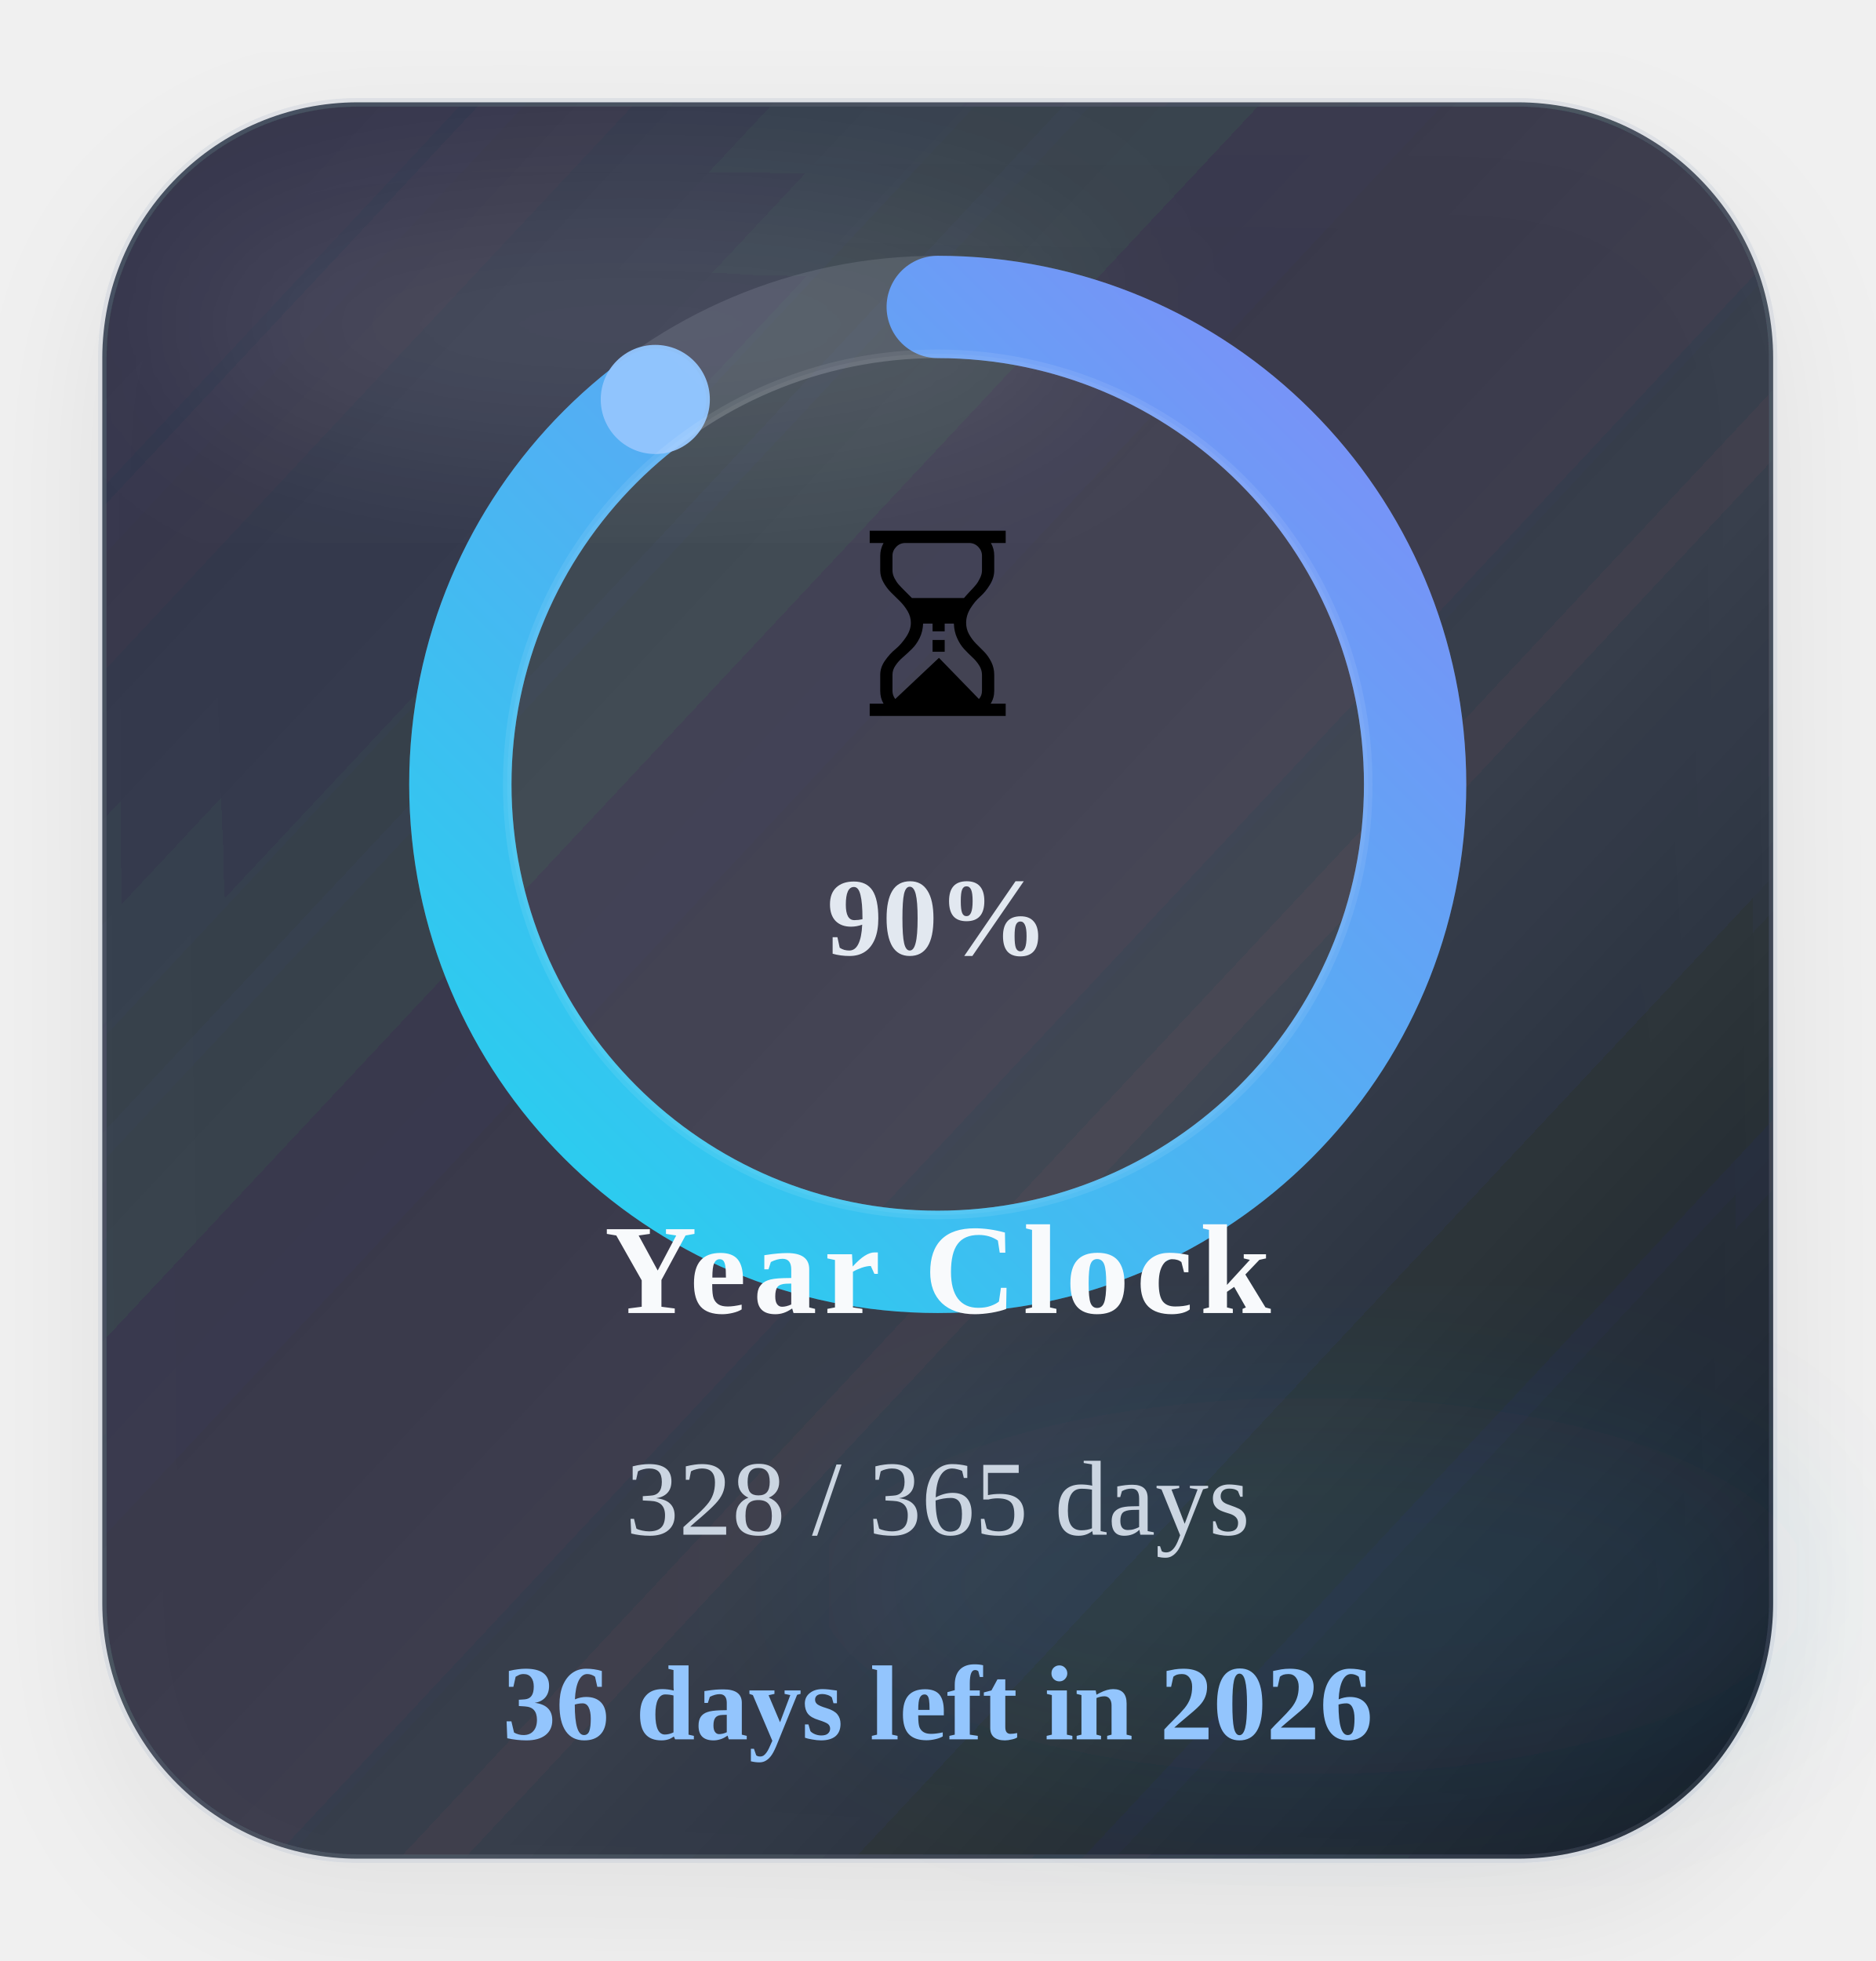
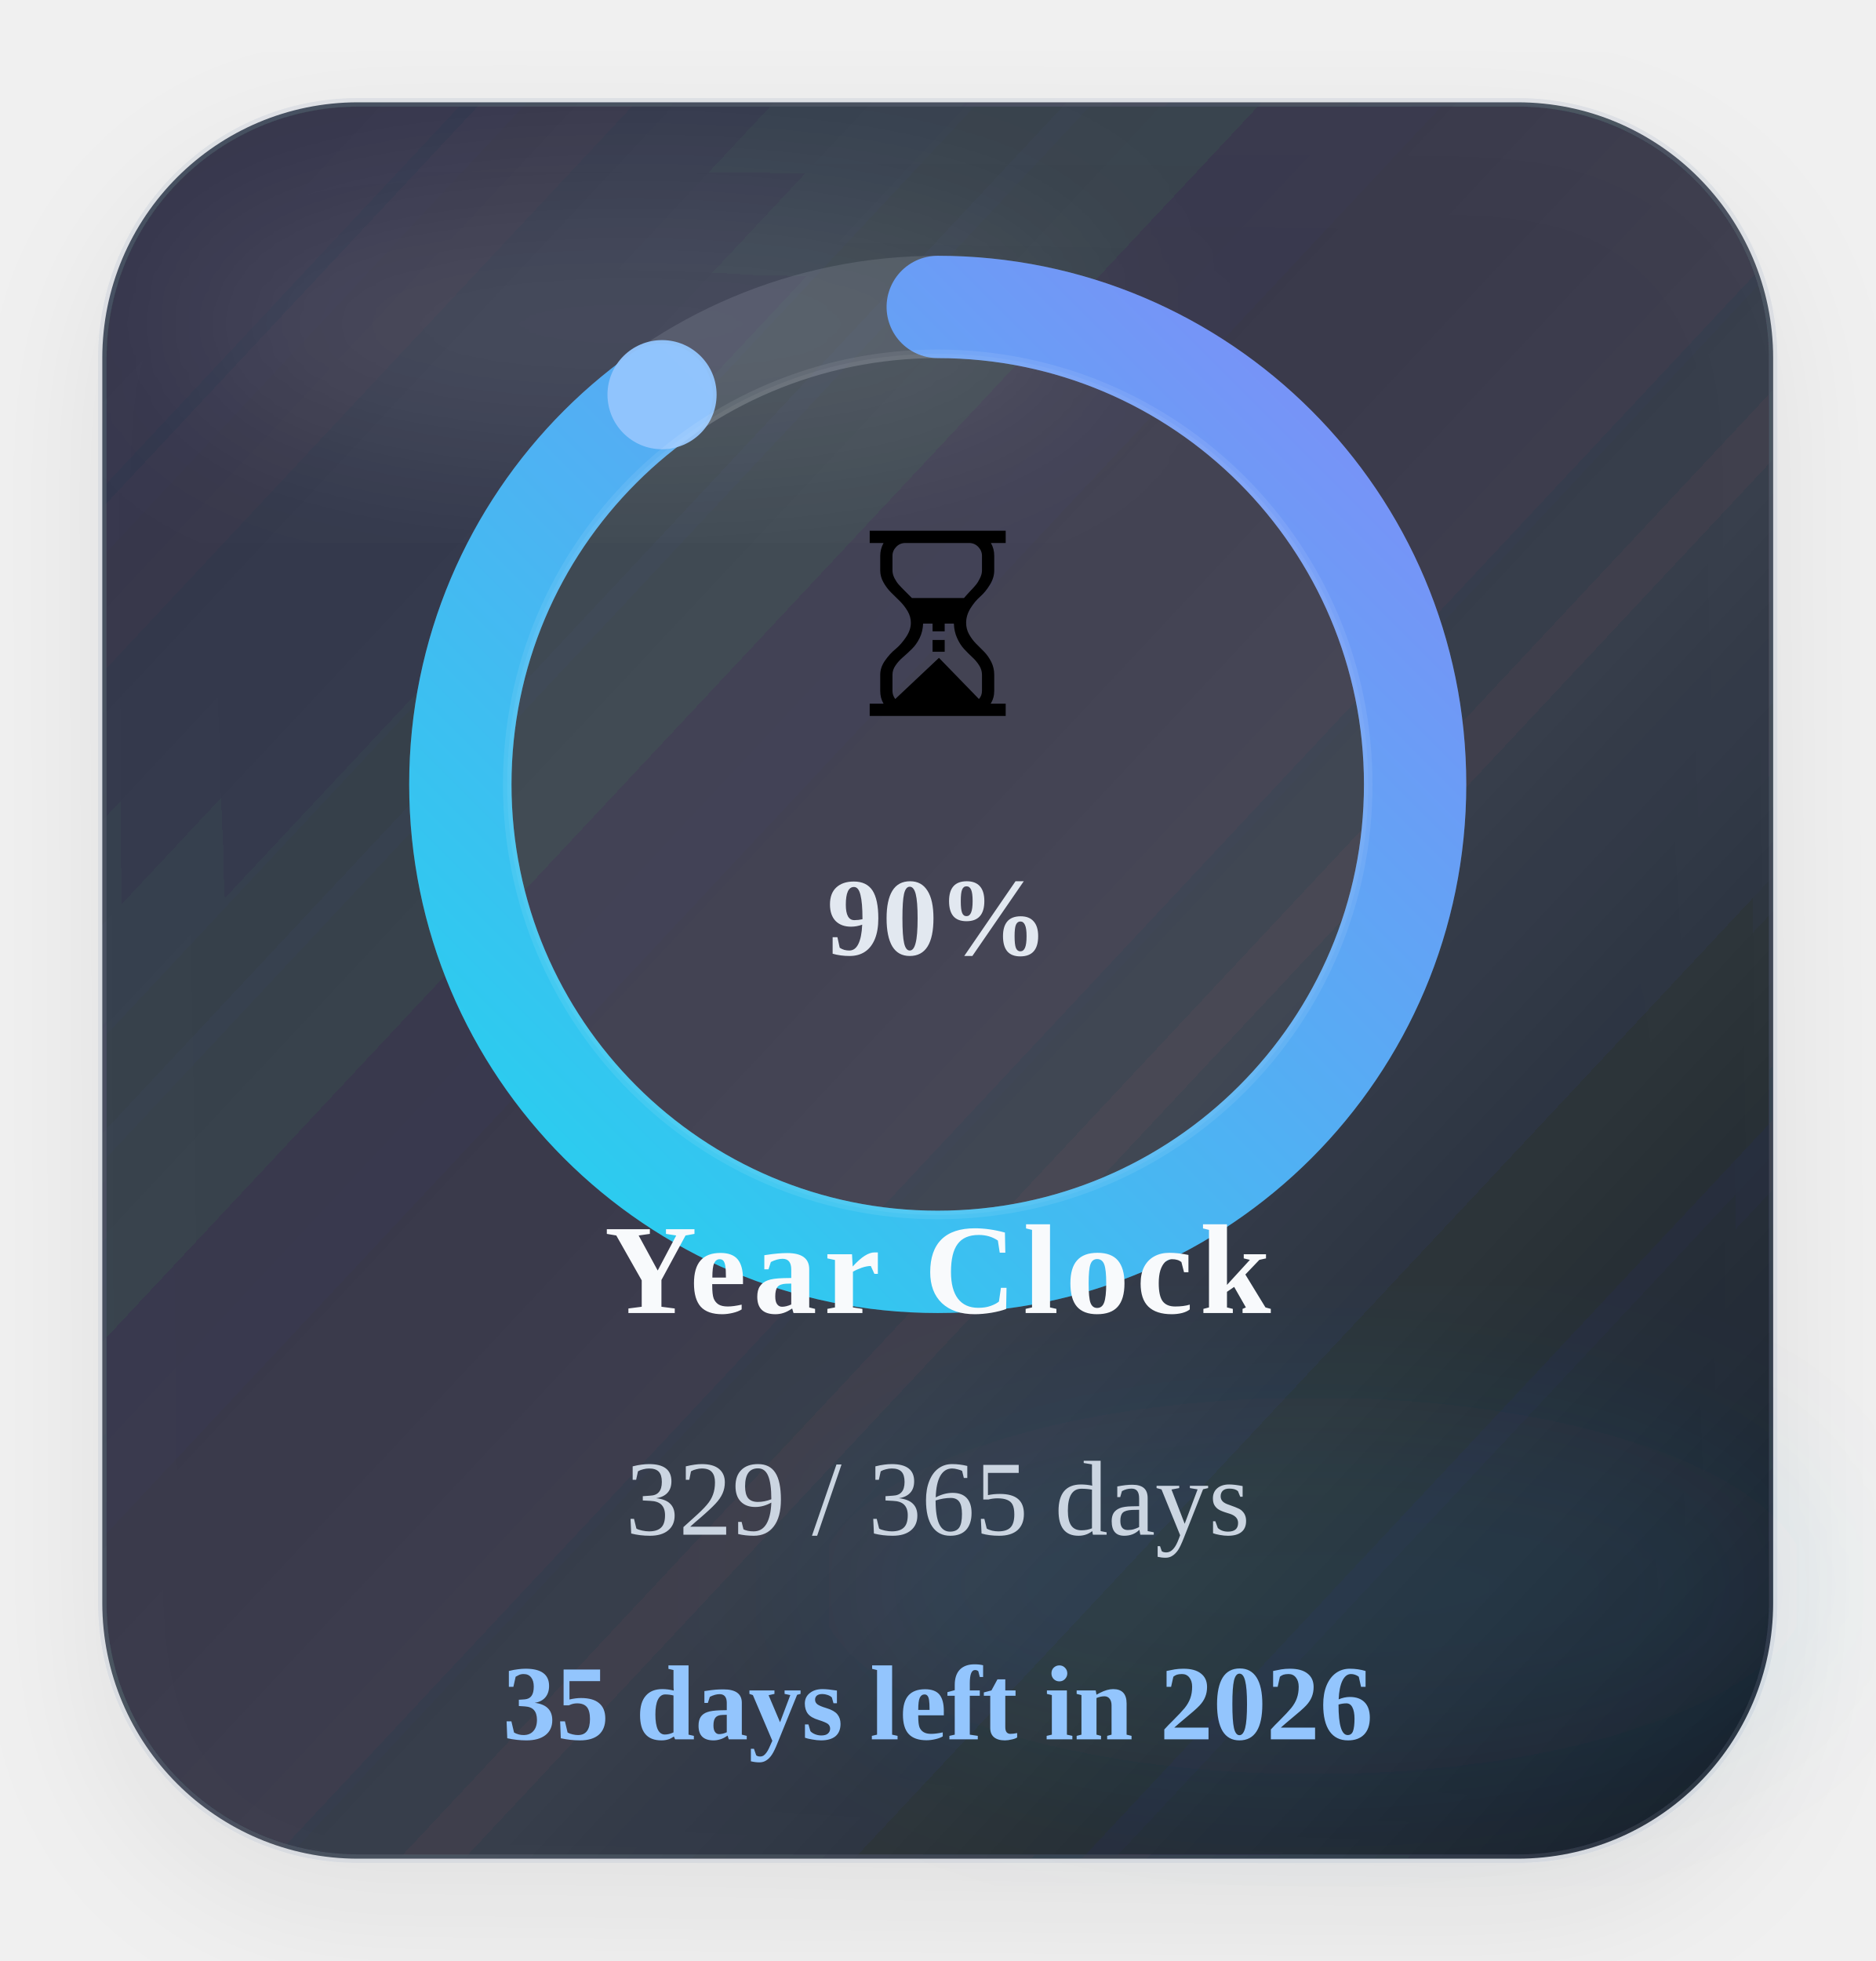
<svg xmlns="http://www.w3.org/2000/svg" width="220" height="230" viewBox="0 0 220 230" role="img" aria-label="Time progress for 2026">
  <defs>
    <linearGradient id="timeGradient" x1="0%" y1="0%" x2="100%" y2="100%">
      <stop offset="0%" stop-color="#22d3ee" />
      <stop offset="100%" stop-color="#818cf8" />
    </linearGradient>
    <linearGradient id="timeCard" x1="0%" y1="0%" x2="100%" y2="100%">
      <stop offset="0%" stop-color="#1c2537" stop-opacity="0.88" />
      <stop offset="60%" stop-color="#111827" stop-opacity="0.8" />
      <stop offset="100%" stop-color="#0b1220" stop-opacity="0.96" />
    </linearGradient>
    <filter id="timeShadow" x="-25%" y="-25%" width="150%" height="150%">
      <feDropShadow dx="0" dy="6" stdDeviation="8" flood-color="#020617" flood-opacity="0.08" />
    </filter>
    <filter id="timeBlur" x="-30%" y="-30%" width="160%" height="160%">
      <feGaussianBlur stdDeviation="10" />
    </filter>
  </defs>
  <rect x="12" y="12" width="196" height="206" rx="30" fill="url(#timeCard)" stroke="#94a3b8" stroke-opacity="0.18" filter="url(#timeShadow)" />
  <ellipse cx="74" cy="38" rx="54" ry="16" fill="#ffffff" fill-opacity="0.09" filter="url(#timeBlur)" />
  <ellipse cx="154" cy="186" rx="58" ry="22" fill="#38bdf8" fill-opacity="0.08" filter="url(#timeBlur)" />
  <circle class="ring-track" cx="110" cy="92" r="56" fill="none" stroke="#cbd5e1" stroke-opacity="0.14" stroke-width="12" />
-   <circle class="progress-ring" cx="110" cy="92" r="56" fill="none" stroke="url(#timeGradient)" stroke-width="12" stroke-linecap="round" stroke-dasharray="351.86" stroke-dashoffset="35.45" data-target-offset="35.45" data-ring-length="351.86" transform="rotate(-90 110 92)" />
-   <circle class="progress-endcap" cx="76.87" cy="46.85" r="6.4" fill="#93c5fd" fill-opacity="0.96" data-center-x="110" data-center-y="92" data-radius="56" data-target-angle="233.7336" />
+   <circle class="progress-ring" cx="110" cy="92" r="56" fill="none" stroke="url(#timeGradient)" stroke-width="12" stroke-linecap="round" stroke-dasharray="351.86" stroke-dashoffset="34.48" data-target-offset="34.48" data-ring-length="351.86" transform="rotate(-90 110 92)" />
+   <circle class="progress-endcap" cx="77.66" cy="46.29" r="6.4" fill="#93c5fd" fill-opacity="0.96" data-center-x="110" data-center-y="92" data-radius="56" data-target-angle="234.7199" />
  <circle class="ring-core" cx="110" cy="92" r="50.5" fill="#ffffff" fill-opacity="0.05" stroke="#ffffff" stroke-opacity="0.08" />
  <text class="progress-emoji" x="110" y="84" text-anchor="middle" font-size="30">⏳</text>
  <text class="progress-percent" x="110" y="112" text-anchor="middle" font-size="13" font-weight="700" fill="#e2e8f0">90%</text>
  <text class="progress-label" x="110" y="154" text-anchor="middle" font-size="15" font-weight="700" letter-spacing="0.8" fill="#f8fafc">Year Clock</text>
-   <text class="progress-value" x="110" y="180" text-anchor="middle" font-size="12.5" fill="#cbd5e1">328 / 365 days</text>
-   <text class="progress-status" data-status-state="remaining" x="110" y="204" text-anchor="middle" font-size="12.5" font-weight="700" fill="#93c5fd">36 days left in 2026</text>
+   <text class="progress-value" x="110" y="180" text-anchor="middle" font-size="12.5" fill="#cbd5e1">329 / 365 days</text>
+   <text class="progress-status" data-status-state="remaining" x="110" y="204" text-anchor="middle" font-size="12.5" font-weight="700" fill="#93c5fd">35 days left in 2026</text>
</svg>
